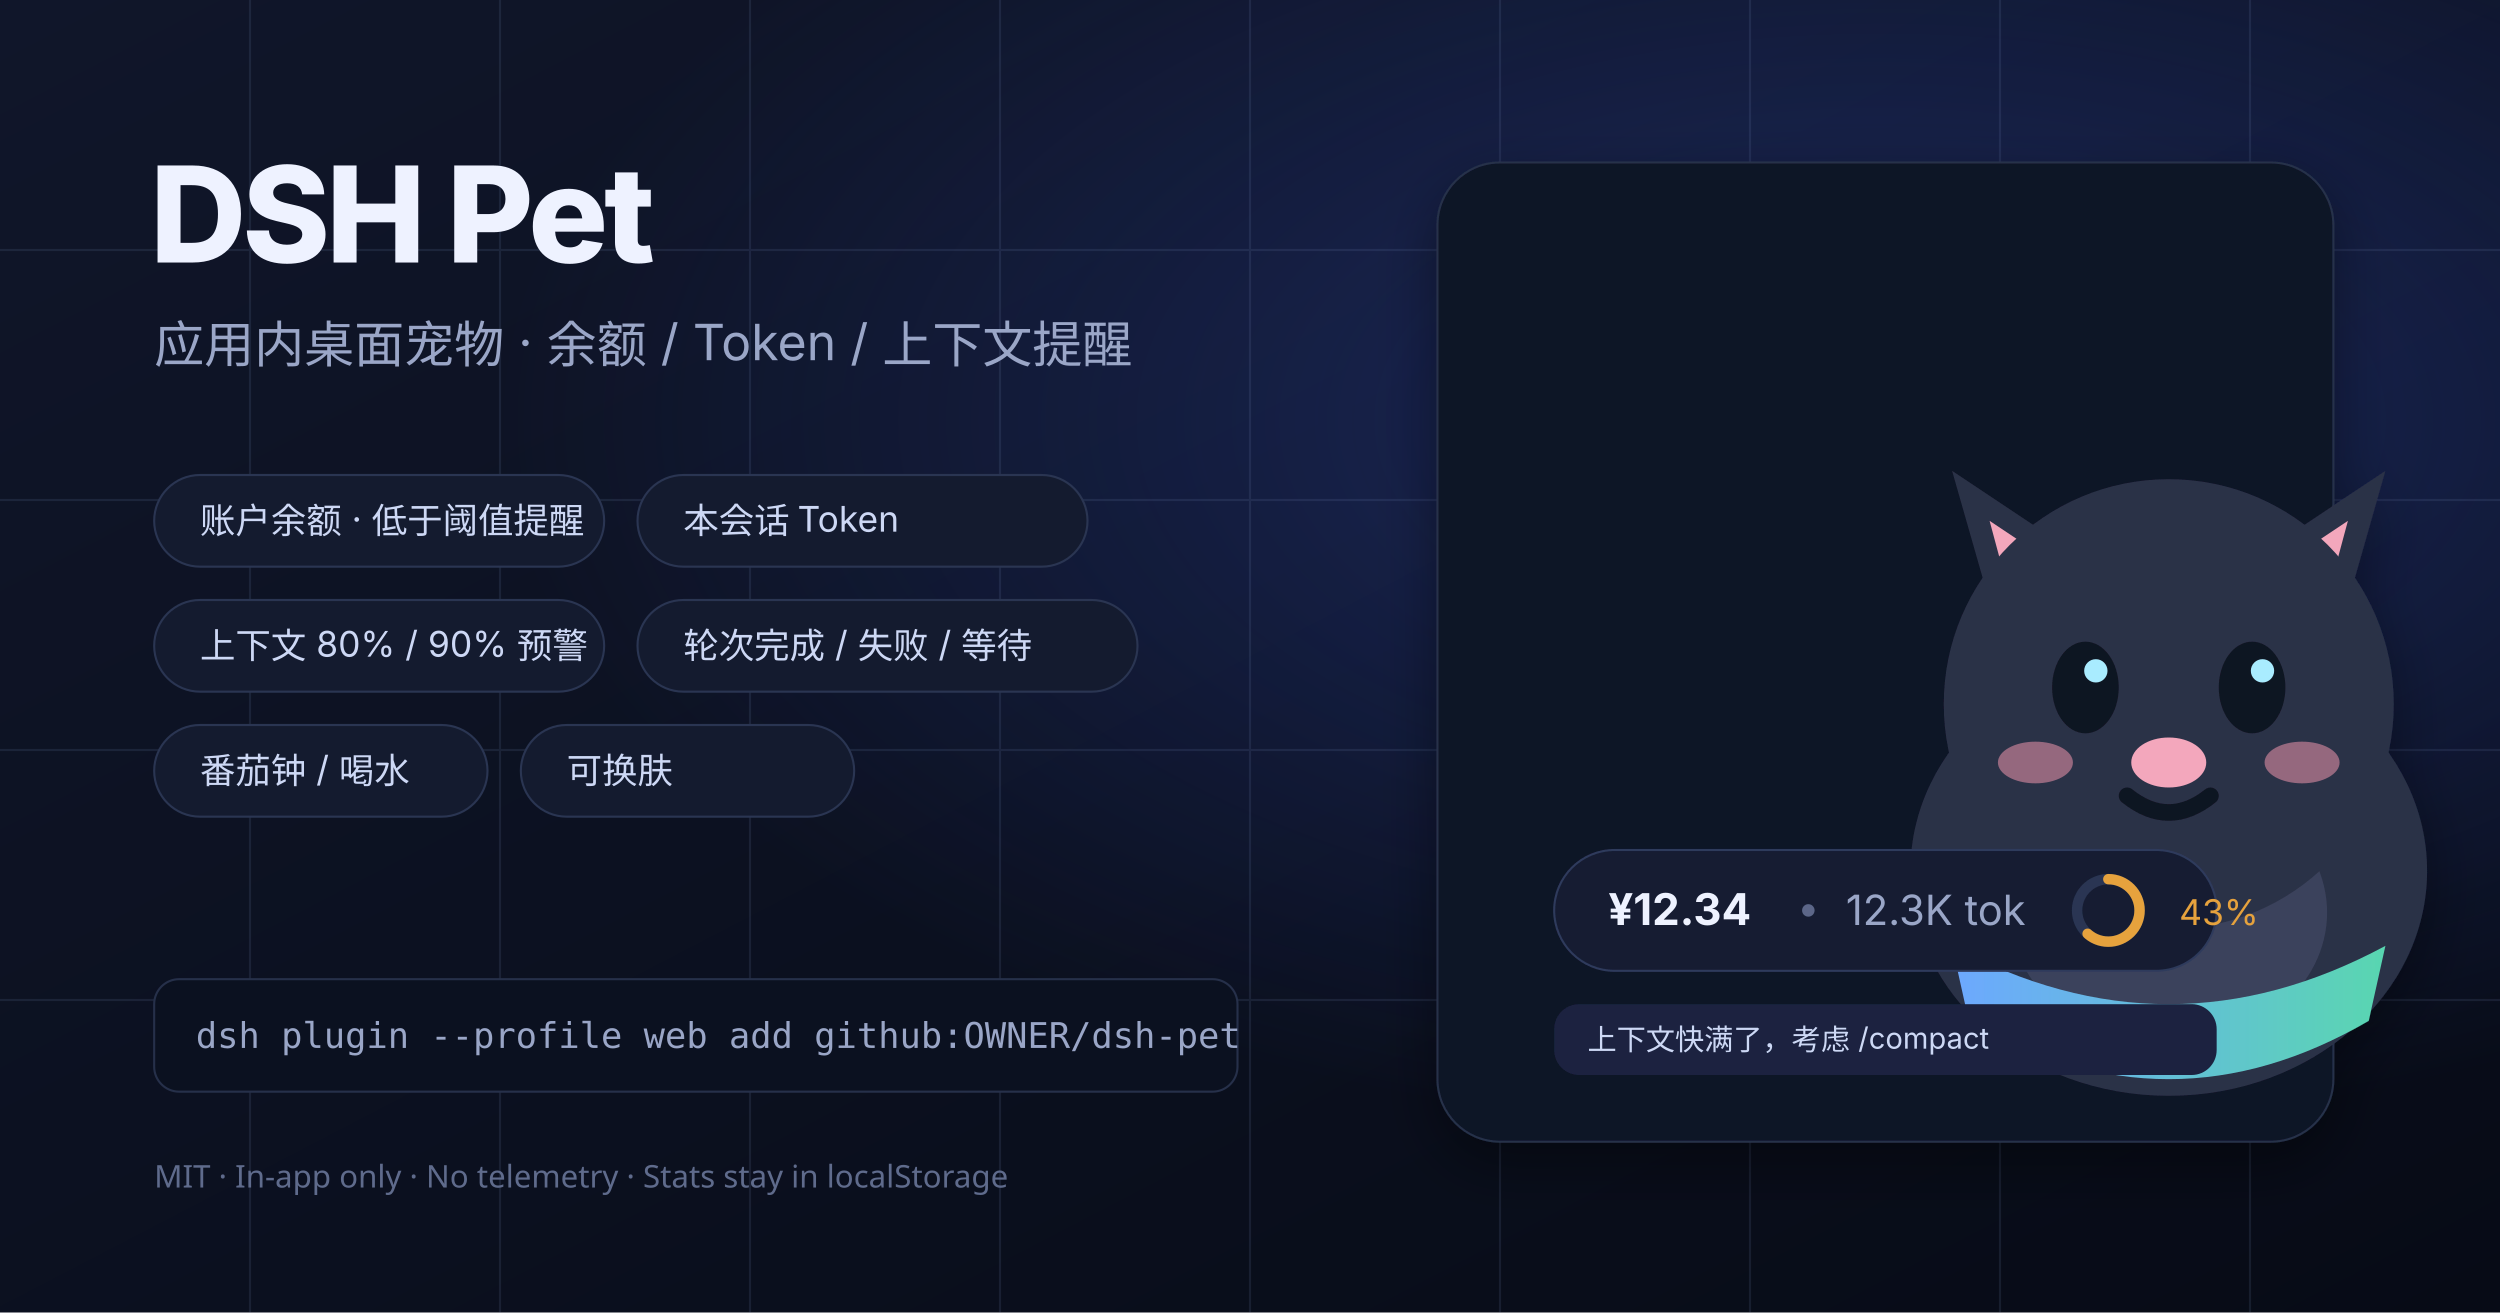
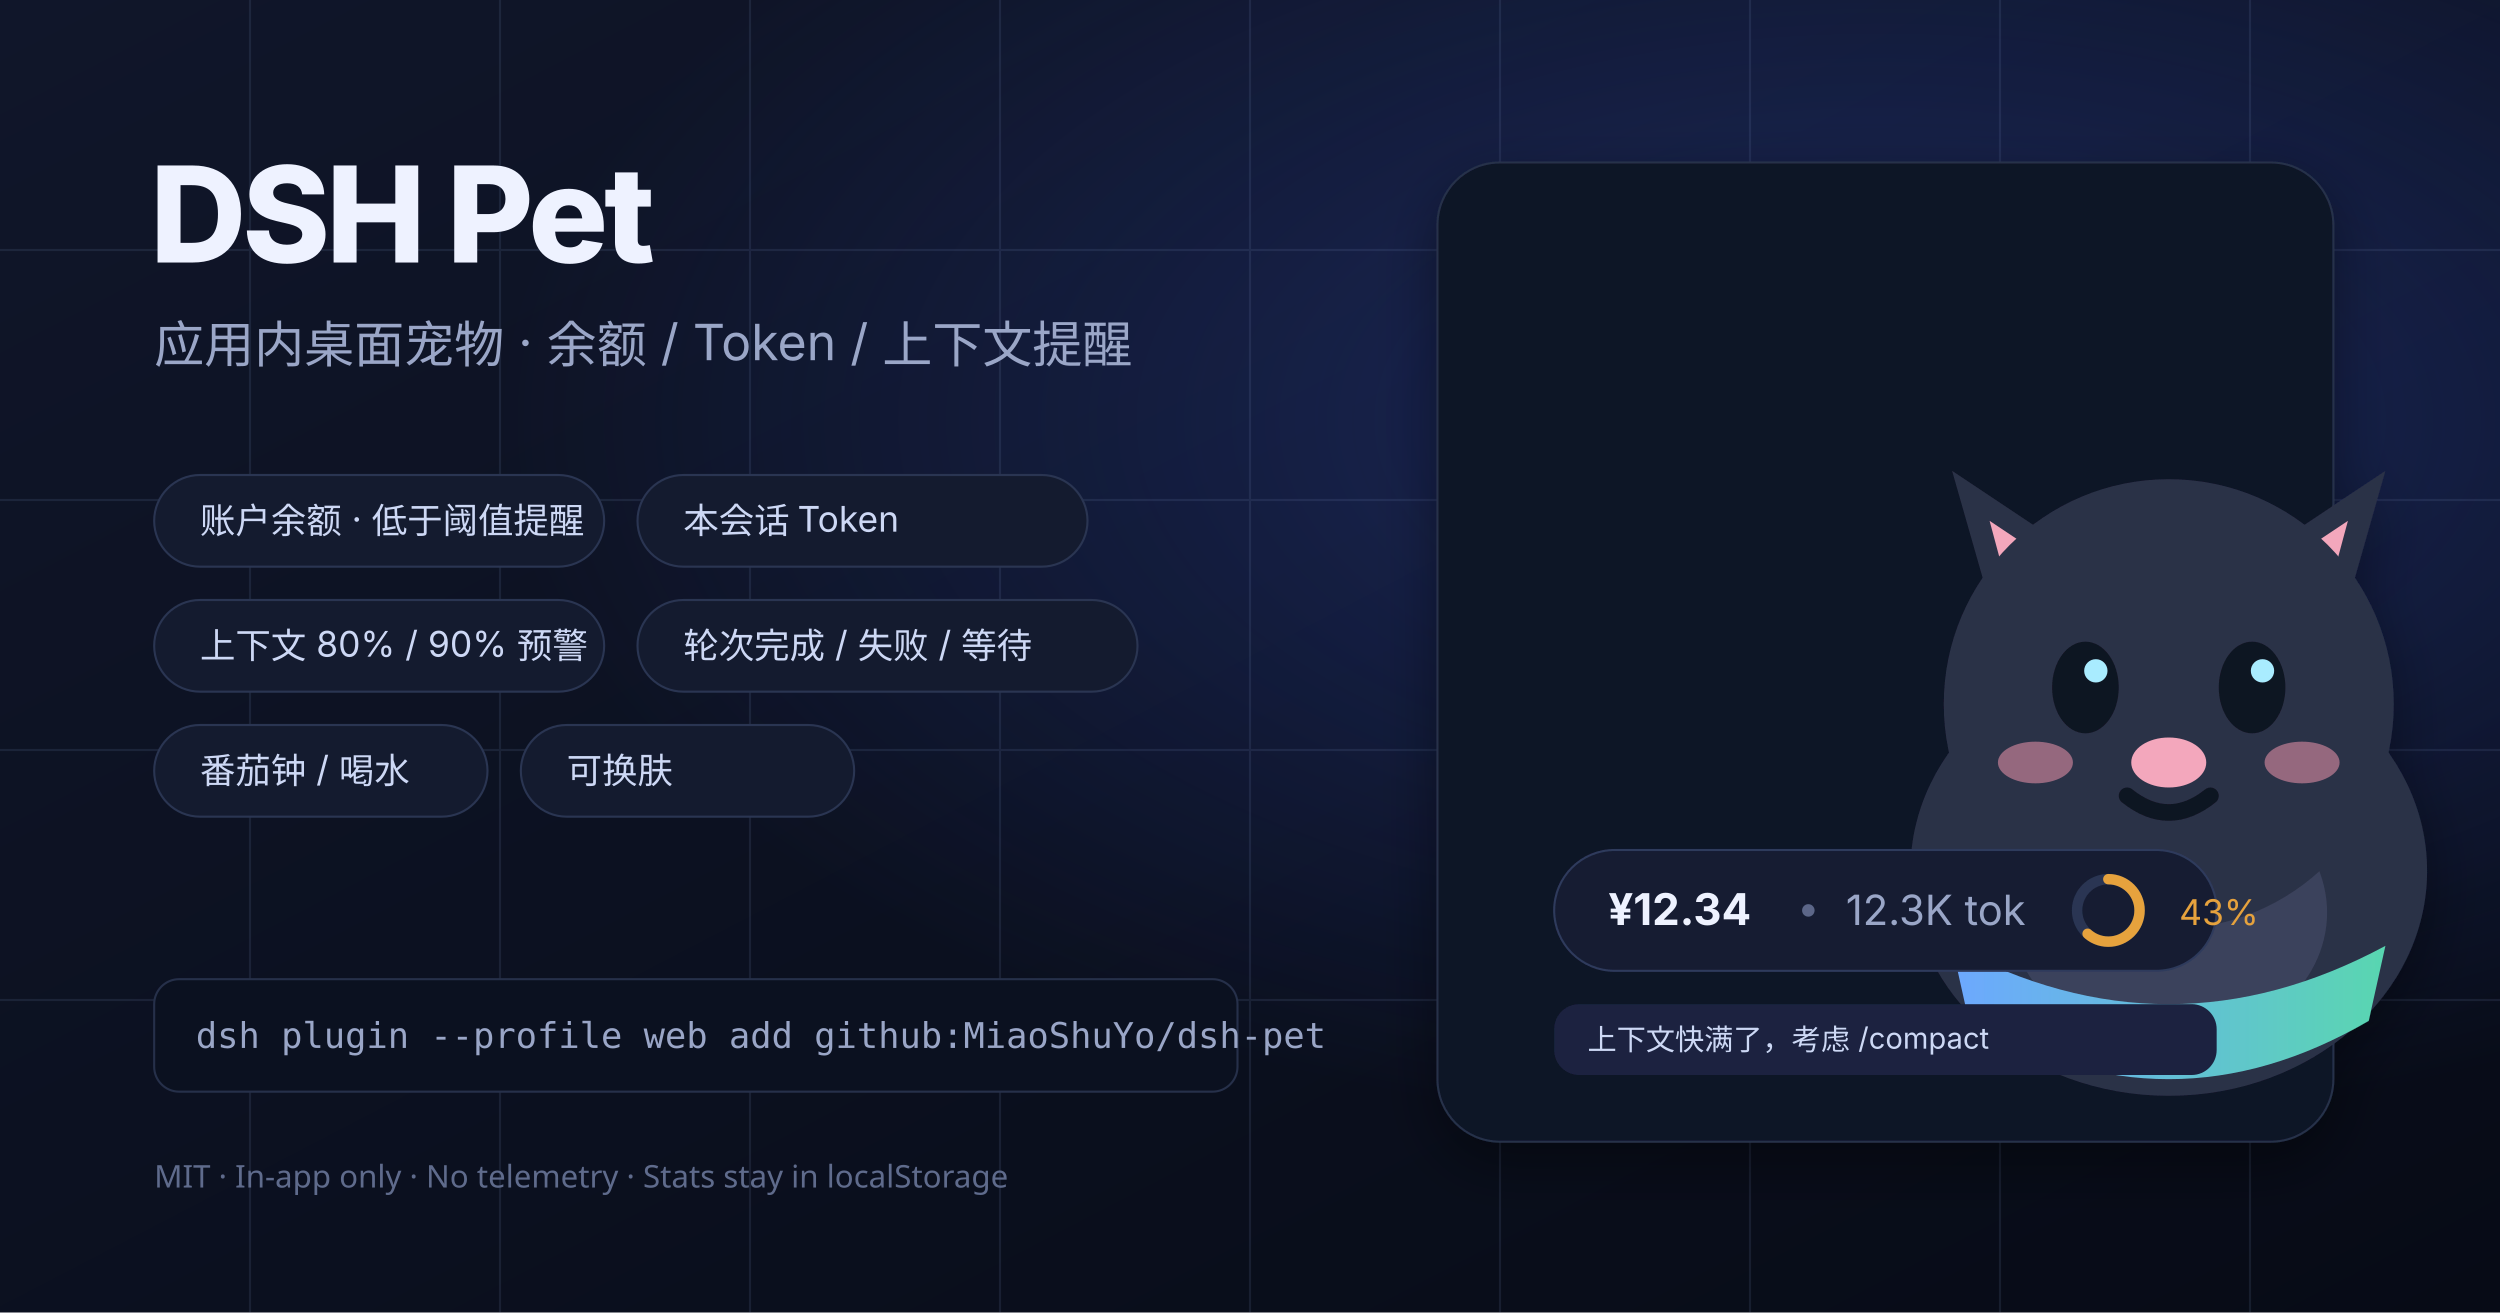
<svg xmlns="http://www.w3.org/2000/svg" viewBox="0 0 1200 630" width="1200" height="630" role="img" aria-label="DSH Pet preview">
  <defs>
    <linearGradient id="pbg" x1="0" y1="0" x2="1" y2="1">
      <stop offset="0" stop-color="#10162a" />
      <stop offset="1" stop-color="#070b16" />
    </linearGradient>
    <radialGradient id="glow" cx="0.75" cy="0.32" r="0.55">
      <stop offset="0" stop-color="#3b5bdb" stop-opacity="0.32" />
      <stop offset="1" stop-color="#3b5bdb" stop-opacity="0" />
    </radialGradient>
    <linearGradient id="accent" x1="0" y1="0" x2="1" y2="0">
      <stop offset="0" stop-color="#6da8ff" />
      <stop offset="1" stop-color="#59d6b0" />
    </linearGradient>
    <filter id="shadow" x="-30%" y="-30%" width="160%" height="160%">
      <feDropShadow dx="0" dy="10" stdDeviation="14" flood-color="#000" flood-opacity="0.4" />
    </filter>
  </defs>
  <rect width="1200" height="630" fill="url(#pbg)" />
  <rect width="1200" height="630" fill="url(#glow)" />
  <g opacity="0.12" stroke="#8aa0d8">
    <path d="M0 120 H1200 M0 240 H1200 M0 360 H1200 M0 480 H1200" />
    <path d="M120 0 V630 M240 0 V630 M360 0 V630 M480 0 V630 M600 0 V630 M720 0 V630 M840 0 V630 M960 0 V630 M1080 0 V630" />
  </g>
  <text x="72" y="126" fill="#eef2ff" font-family="ui-sans-serif, system-ui, -apple-system, 'Segoe UI', sans-serif" font-size="64" font-weight="800" letter-spacing="-2">DSH Pet</text>
  <text x="74" y="174" fill="#9aa6c7" font-family="ui-sans-serif, system-ui, -apple-system, 'Segoe UI', sans-serif" font-size="24">应用内桌面宠物 · 余额 / Token / 上下文提醒</text>
  <g font-family="ui-sans-serif, system-ui, -apple-system, 'Segoe UI', 'Microsoft YaHei', sans-serif">
    <g transform="translate(74 228)">
      <rect width="216" height="44" rx="22" fill="#141b2f" stroke="#2a3552" />
      <text x="22" y="28" fill="#cdd8f5" font-size="17">账户余额 · 低于阈值提醒</text>
    </g>
    <g transform="translate(306 228)">
      <rect width="216" height="44" rx="22" fill="#141b2f" stroke="#2a3552" />
      <text x="22" y="28" fill="#cdd8f5" font-size="17">本会话 Token</text>
    </g>
    <g transform="translate(74 288)">
      <rect width="216" height="44" rx="22" fill="#141b2f" stroke="#2a3552" />
      <text x="22" y="28" fill="#cdd8f5" font-size="17">上下文 80% / 90% 预警</text>
    </g>
    <g transform="translate(306 288)">
      <rect width="240" height="44" rx="22" fill="#141b2f" stroke="#2a3552" />
      <text x="22" y="28" fill="#cdd8f5" font-size="17">轮次完成 / 失败 / 等待</text>
    </g>
    <g transform="translate(74 348)">
      <rect width="160" height="44" rx="22" fill="#141b2f" stroke="#2a3552" />
      <text x="22" y="28" fill="#cdd8f5" font-size="17">番茄钟 / 喝水</text>
    </g>
    <g transform="translate(250 348)">
      <rect width="160" height="44" rx="22" fill="#141b2f" stroke="#2a3552" />
      <text x="22" y="28" fill="#cdd8f5" font-size="17">可换肤</text>
    </g>
  </g>
  <g transform="translate(690 78)" filter="url(#shadow)">
    <rect x="0" y="0" width="430" height="470" rx="30" fill="#0e1426" stroke="#26304a" />
    <g transform="translate(95 40) scale(2.0)">
      <path d="M88 96 L76 54 L112 78 Z" fill="#2b3147" />
      <path d="M168 96 L180 54 L144 78 Z" fill="#2b3147" />
      <path d="M92 92 L85 66 L106 80 Z" fill="#f3a7bc" />
      <path d="M164 92 L171 66 L150 80 Z" fill="#f3a7bc" />
      <ellipse cx="128" cy="150" rx="62" ry="54" fill="#2b3147" />
      <ellipse cx="128" cy="160" rx="38" ry="32" fill="#3b435c" />
      <circle cx="128" cy="110" r="54" fill="#2b3147" />
      <ellipse cx="108" cy="106" rx="8" ry="11" fill="#101522" />
      <ellipse cx="148" cy="106" rx="8" ry="11" fill="#101522" />
      <circle cx="110.5" cy="102" r="2.8" fill="#a9ecff" />
      <circle cx="150.5" cy="102" r="2.8" fill="#a9ecff" />
      <ellipse cx="128" cy="124" rx="9" ry="6" fill="#f3a7bc" />
      <path d="M118 132 Q128 140 138 132" fill="none" stroke="#101522" stroke-width="4" stroke-linecap="round" />
      <ellipse cx="96" cy="124" rx="9" ry="5" fill="#ff9fb6" opacity="0.5" />
      <ellipse cx="160" cy="124" rx="9" ry="5" fill="#ff9fb6" opacity="0.5" />
      <path d="M76 168 Q128 196 180 168 L176 186 Q128 214 80 186 Z" fill="url(#accent)" />
    </g>
    <g font-family="ui-sans-serif, system-ui, -apple-system, 'Segoe UI', sans-serif">
      <rect x="56" y="330" width="318" height="58" rx="29" fill="#161d33" stroke="#2f3a5c" />
      <text x="82" y="366" fill="#eef2ff" font-size="21" font-weight="700">¥12.34</text>
      <circle cx="178" cy="359" r="3" fill="#5b6688" />
      <text x="196" y="366" fill="#9aa6c7" font-size="20">12.3K tok</text>
      <circle cx="322" cy="359" r="15" fill="none" stroke="#2a3552" stroke-width="5" />
      <circle cx="322" cy="359" r="15" fill="none" stroke="#e6a23c" stroke-width="5" stroke-dasharray="58 94" stroke-linecap="round" transform="rotate(-90 322 359)" />
      <text x="356" y="366" fill="#e6a23c" font-size="17">43%</text>
    </g>
    <g font-family="ui-sans-serif, system-ui, -apple-system, 'Segoe UI', 'Microsoft YaHei', sans-serif">
      <rect x="56" y="404" width="318" height="34" rx="12" fill="#1b2340" />
      <text x="72" y="426" fill="#cdd8f5" font-size="14">上下文快满了，考虑 /compact</text>
    </g>
  </g>
  <g font-family="ui-monospace, SFMono-Regular, Consolas, monospace">
    <rect x="74" y="470" width="520" height="54" rx="12" fill="#0b1120" stroke="#26304a" />
-     <text x="94" y="503" fill="#9aa6c7" font-size="17">dsh plugin --profile web add github:OWNER/dsh-pet</text>
+     <text x="94" y="503" fill="#9aa6c7" font-size="17">dsh plugin --profile web add github:MiaoShuYo/dsh-pet</text>
  </g>
  <text x="74" y="570" fill="#5f6b8c" font-family="ui-sans-serif, system-ui, sans-serif" font-size="15">MIT · In-app only · No telemetry · Stats stay in localStorage</text>
</svg>
